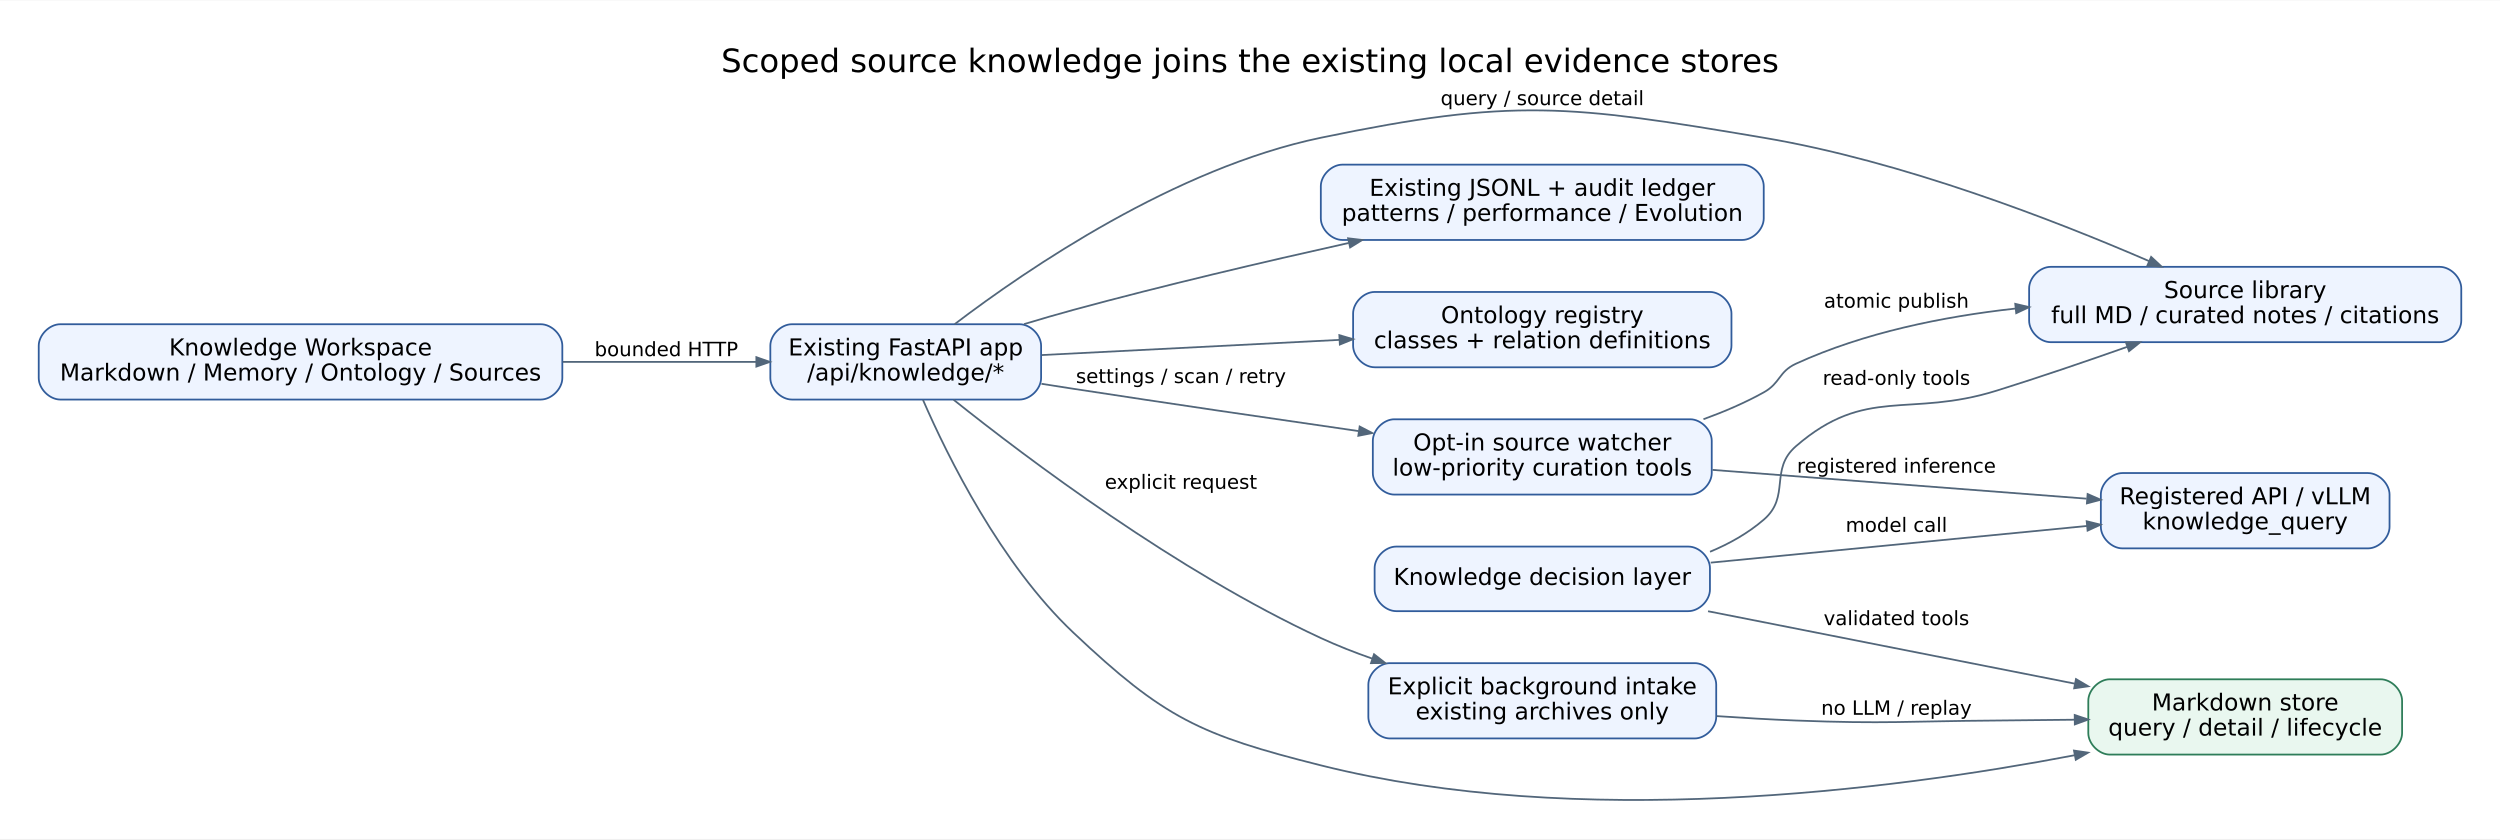
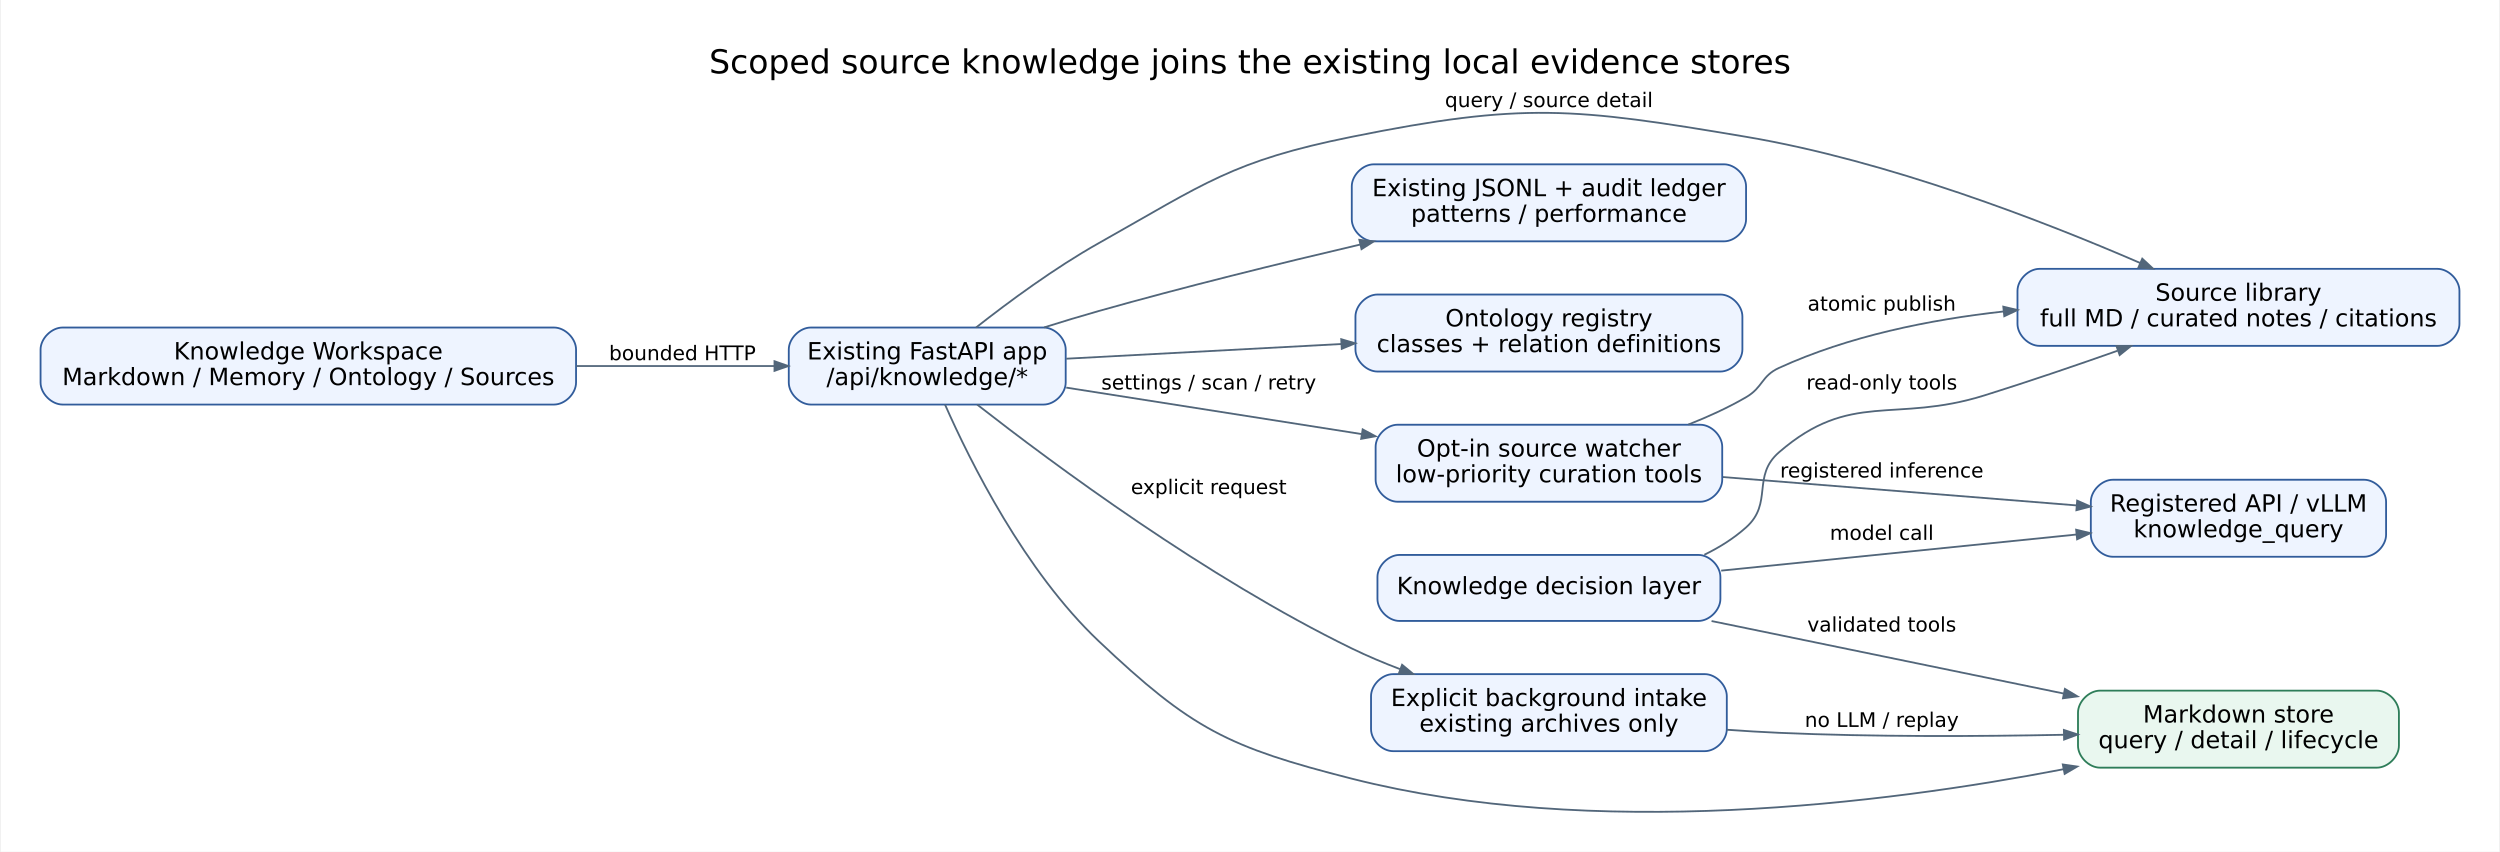
- <svg xmlns="http://www.w3.org/2000/svg" width="1394pt" height="468pt" viewBox="0.00 0.00 1394.20 467.63">
-   <g id="graph0" class="graph" transform="scale(1 1) rotate(0) translate(21.6 446.03)">
-     <polygon fill="white" stroke="transparent" points="-21.6,21.6 -21.6,-446.03 1372.6,-446.03 1372.6,21.6 -21.6,21.6" />
-     <text text-anchor="middle" x="675.5" y="-406.03" font-family="DejaVu Sans" font-size="18.00">Scoped source knowledge joins the existing local evidence stores</text>
+ <svg xmlns="http://www.w3.org/2000/svg" width="1362pt" height="464pt" viewBox="0.00 0.00 1362.20 464.42">
+   <g id="graph0" class="graph" transform="scale(1 1) rotate(0) translate(21.6 442.82)">
+     <polygon fill="white" stroke="transparent" points="-21.6,21.6 -21.6,-442.82 1340.6,-442.82 1340.6,21.6 -21.6,21.6" />
+     <text text-anchor="middle" x="659.5" y="-402.82" font-family="DejaVu Sans" font-size="18.00">Scoped source knowledge joins the existing local evidence stores</text>
    <g id="node1" class="node">
-       <path fill="#eef4ff" stroke="#315c9b" d="M280,-265.43C280,-265.43 12,-265.43 12,-265.43 6,-265.43 0,-259.43 0,-253.43 0,-253.43 0,-235.43 0,-235.43 0,-229.43 6,-223.43 12,-223.43 12,-223.43 280,-223.43 280,-223.43 286,-223.43 292,-229.43 292,-235.43 292,-235.43 292,-253.43 292,-253.43 292,-259.43 286,-265.43 280,-265.43" />
-       <text text-anchor="middle" x="146" y="-248.03" font-family="DejaVu Sans" font-size="13.00">Knowledge Workspace</text>
-       <text text-anchor="middle" x="146" y="-234.03" font-family="DejaVu Sans" font-size="13.00">Markdown / Memory / Ontology / Sources</text>
+       <path fill="#eef4ff" stroke="#315c9b" d="M280,-264.22C280,-264.22 12,-264.22 12,-264.22 6,-264.22 0,-258.22 0,-252.22 0,-252.22 0,-234.22 0,-234.22 0,-228.22 6,-222.22 12,-222.22 12,-222.22 280,-222.22 280,-222.22 286,-222.22 292,-228.22 292,-234.22 292,-234.22 292,-252.22 292,-252.22 292,-258.22 286,-264.22 280,-264.22" />
+       <text text-anchor="middle" x="146" y="-246.82" font-family="DejaVu Sans" font-size="13.00">Knowledge Workspace</text>
+       <text text-anchor="middle" x="146" y="-232.82" font-family="DejaVu Sans" font-size="13.00">Markdown / Memory / Ontology / Sources</text>
    </g>
    <g id="node2" class="node">
-       <path fill="#eef4ff" stroke="#315c9b" d="M547,-265.43C547,-265.43 420,-265.43 420,-265.43 414,-265.43 408,-259.43 408,-253.43 408,-253.43 408,-235.43 408,-235.43 408,-229.43 414,-223.43 420,-223.43 420,-223.43 547,-223.43 547,-223.43 553,-223.43 559,-229.43 559,-235.43 559,-235.43 559,-253.43 559,-253.43 559,-259.43 553,-265.43 547,-265.43" />
-       <text text-anchor="middle" x="483.5" y="-248.03" font-family="DejaVu Sans" font-size="13.00">Existing FastAPI app</text>
-       <text text-anchor="middle" x="483.5" y="-234.03" font-family="DejaVu Sans" font-size="13.00">/api/knowledge/*</text>
+       <path fill="#eef4ff" stroke="#315c9b" d="M547,-264.22C547,-264.22 420,-264.22 420,-264.22 414,-264.22 408,-258.22 408,-252.22 408,-252.22 408,-234.22 408,-234.22 408,-228.22 414,-222.22 420,-222.22 420,-222.22 547,-222.22 547,-222.22 553,-222.22 559,-228.22 559,-234.22 559,-234.22 559,-252.22 559,-252.22 559,-258.22 553,-264.22 547,-264.22" />
+       <text text-anchor="middle" x="483.5" y="-246.82" font-family="DejaVu Sans" font-size="13.00">Existing FastAPI app</text>
+       <text text-anchor="middle" x="483.5" y="-232.82" font-family="DejaVu Sans" font-size="13.00">/api/knowledge/*</text>
    </g>
    <g id="edge1" class="edge">
-       <path fill="none" stroke="#52667a" d="M292.2,-244.43C329.09,-244.43 367.46,-244.43 400,-244.43" />
-       <polygon fill="#52667a" stroke="#52667a" points="400.21,-247.05 407.71,-244.43 400.21,-241.8 400.21,-247.05" />
-       <text text-anchor="middle" x="350" y="-247.63" font-family="DejaVu Sans" font-size="11.00">bounded HTTP</text>
+       <path fill="none" stroke="#52667a" d="M292.2,-243.22C329.09,-243.22 367.46,-243.22 400,-243.22" />
+       <polygon fill="#52667a" stroke="#52667a" points="400.21,-245.85 407.71,-243.22 400.21,-240.6 400.21,-245.85" />
+       <text text-anchor="middle" x="350" y="-246.42" font-family="DejaVu Sans" font-size="11.00">bounded HTTP</text>
    </g>
    <g id="node3" class="node">
-       <path fill="#e9f7ef" stroke="#2e7d59" d="M1306,-67.43C1306,-67.43 1155,-67.43 1155,-67.43 1149,-67.43 1143,-61.43 1143,-55.43 1143,-55.43 1143,-37.43 1143,-37.43 1143,-31.43 1149,-25.43 1155,-25.43 1155,-25.43 1306,-25.43 1306,-25.43 1312,-25.43 1318,-31.43 1318,-37.43 1318,-37.43 1318,-55.43 1318,-55.43 1318,-61.43 1312,-67.43 1306,-67.43" />
-       <text text-anchor="middle" x="1230.5" y="-50.03" font-family="DejaVu Sans" font-size="13.00">Markdown store</text>
-       <text text-anchor="middle" x="1230.5" y="-36.03" font-family="DejaVu Sans" font-size="13.00">query / detail / lifecycle</text>
+       <path fill="#e9f7ef" stroke="#2e7d59" d="M1274,-66.22C1274,-66.22 1123,-66.22 1123,-66.22 1117,-66.22 1111,-60.22 1111,-54.22 1111,-54.22 1111,-36.22 1111,-36.22 1111,-30.22 1117,-24.22 1123,-24.22 1123,-24.22 1274,-24.22 1274,-24.22 1280,-24.22 1286,-30.22 1286,-36.22 1286,-36.22 1286,-54.22 1286,-54.22 1286,-60.22 1280,-66.22 1274,-66.22" />
+       <text text-anchor="middle" x="1198.5" y="-48.82" font-family="DejaVu Sans" font-size="13.00">Markdown store</text>
+       <text text-anchor="middle" x="1198.5" y="-34.82" font-family="DejaVu Sans" font-size="13.00">query / detail / lifecycle</text>
    </g>
    <g id="edge2" class="edge">
-       <path fill="none" stroke="#52667a" d="M493.13,-223.24C506.89,-191.62 536.43,-131.73 577,-93.43 627.6,-45.65 647.5,-36.38 715,-19.43 858.38,16.59 1031.09,-5.15 1135.48,-25.09" />
-       <polygon fill="#52667a" stroke="#52667a" points="1135.02,-27.67 1142.88,-26.52 1136.01,-22.52 1135.02,-27.67" />
+       <path fill="none" stroke="#52667a" d="M493.2,-222.2C507.03,-190.84 536.67,-131.4 577,-93.22 627.69,-45.23 647.35,-35.42 715,-18.22 846.55,15.22 1004.54,-4.39 1103,-23.35" />
+       <polygon fill="#52667a" stroke="#52667a" points="1102.71,-25.97 1110.57,-24.83 1103.72,-20.82 1102.71,-25.97" />
    </g>
    <g id="node4" class="node">
-       <path fill="#eef4ff" stroke="#315c9b" d="M950,-354.43C950,-354.43 727,-354.43 727,-354.43 721,-354.43 715,-348.43 715,-342.43 715,-342.43 715,-324.43 715,-324.43 715,-318.43 721,-312.43 727,-312.43 727,-312.43 950,-312.43 950,-312.43 956,-312.43 962,-318.43 962,-324.43 962,-324.43 962,-342.43 962,-342.43 962,-348.43 956,-354.43 950,-354.43" />
-       <text text-anchor="middle" x="838.5" y="-337.03" font-family="DejaVu Sans" font-size="13.00">Existing JSONL + audit ledger</text>
-       <text text-anchor="middle" x="838.5" y="-323.03" font-family="DejaVu Sans" font-size="13.00">patterns / performance / Evolution</text>
+       <path fill="#eef4ff" stroke="#315c9b" d="M918,-353.22C918,-353.22 727,-353.22 727,-353.22 721,-353.22 715,-347.22 715,-341.22 715,-341.22 715,-323.22 715,-323.22 715,-317.22 721,-311.22 727,-311.22 727,-311.22 918,-311.22 918,-311.22 924,-311.22 930,-317.22 930,-323.22 930,-323.22 930,-341.22 930,-341.22 930,-347.22 924,-353.22 918,-353.22" />
+       <text text-anchor="middle" x="822.5" y="-335.82" font-family="DejaVu Sans" font-size="13.00">Existing JSONL + audit ledger</text>
+       <text text-anchor="middle" x="822.5" y="-321.82" font-family="DejaVu Sans" font-size="13.00">patterns / performance</text>
    </g>
    <g id="edge3" class="edge">
-       <path fill="none" stroke="#52667a" d="M549.5,-265.5C558.7,-268.28 568.07,-271 577,-273.43 627.17,-287.05 683.3,-300.23 730.58,-310.76" />
-       <polygon fill="#52667a" stroke="#52667a" points="730.2,-313.36 738.09,-312.43 731.34,-308.24 730.2,-313.36" />
+       <path fill="none" stroke="#52667a" d="M547.25,-264.29C557.16,-267.41 567.33,-270.49 577,-273.22 623.48,-286.34 675.43,-299.14 719.46,-309.44" />
+       <polygon fill="#52667a" stroke="#52667a" points="719.12,-312.06 727.02,-311.21 720.31,-306.95 719.12,-312.06" />
    </g>
    <g id="node5" class="node">
-       <path fill="#eef4ff" stroke="#315c9b" d="M932,-283.43C932,-283.43 745,-283.43 745,-283.43 739,-283.43 733,-277.43 733,-271.43 733,-271.43 733,-253.43 733,-253.43 733,-247.43 739,-241.43 745,-241.43 745,-241.43 932,-241.43 932,-241.43 938,-241.43 944,-247.43 944,-253.43 944,-253.43 944,-271.43 944,-271.43 944,-277.43 938,-283.43 932,-283.43" />
-       <text text-anchor="middle" x="838.5" y="-266.03" font-family="DejaVu Sans" font-size="13.00">Ontology registry</text>
-       <text text-anchor="middle" x="838.5" y="-252.03" font-family="DejaVu Sans" font-size="13.00">classes + relation definitions</text>
+       <path fill="#eef4ff" stroke="#315c9b" d="M916,-282.22C916,-282.22 729,-282.22 729,-282.22 723,-282.22 717,-276.22 717,-270.22 717,-270.22 717,-252.22 717,-252.22 717,-246.22 723,-240.22 729,-240.22 729,-240.22 916,-240.22 916,-240.22 922,-240.22 928,-246.22 928,-252.22 928,-252.22 928,-270.22 928,-270.22 928,-276.22 922,-282.22 916,-282.22" />
+       <text text-anchor="middle" x="822.5" y="-264.82" font-family="DejaVu Sans" font-size="13.00">Ontology registry</text>
+       <text text-anchor="middle" x="822.5" y="-250.82" font-family="DejaVu Sans" font-size="13.00">classes + relation definitions</text>
    </g>
    <g id="edge4" class="edge">
-       <path fill="none" stroke="#52667a" d="M559.36,-248.24C607.59,-250.7 671.17,-253.95 725.37,-256.71" />
-       <polygon fill="#52667a" stroke="#52667a" points="725.33,-259.34 732.95,-257.1 725.6,-254.09 725.33,-259.34" />
+       <path fill="none" stroke="#52667a" d="M559.29,-247.22C603.37,-249.57 660,-252.59 709.35,-255.23" />
+       <polygon fill="#52667a" stroke="#52667a" points="709.25,-257.85 716.88,-255.63 709.53,-252.61 709.25,-257.85" />
    </g>
    <g id="node6" class="node">
-       <path fill="#eef4ff" stroke="#315c9b" d="M1339,-297.43C1339,-297.43 1122,-297.43 1122,-297.43 1116,-297.43 1110,-291.43 1110,-285.43 1110,-285.43 1110,-267.43 1110,-267.43 1110,-261.43 1116,-255.43 1122,-255.43 1122,-255.43 1339,-255.43 1339,-255.43 1345,-255.43 1351,-261.43 1351,-267.43 1351,-267.43 1351,-285.43 1351,-285.43 1351,-291.43 1345,-297.43 1339,-297.43" />
-       <text text-anchor="middle" x="1230.5" y="-280.03" font-family="DejaVu Sans" font-size="13.00">Source library</text>
-       <text text-anchor="middle" x="1230.5" y="-266.03" font-family="DejaVu Sans" font-size="13.00">full MD / curated notes / citations</text>
+       <path fill="#eef4ff" stroke="#315c9b" d="M1307,-296.22C1307,-296.22 1090,-296.22 1090,-296.22 1084,-296.22 1078,-290.22 1078,-284.22 1078,-284.22 1078,-266.22 1078,-266.22 1078,-260.22 1084,-254.22 1090,-254.22 1090,-254.22 1307,-254.22 1307,-254.22 1313,-254.22 1319,-260.22 1319,-266.22 1319,-266.22 1319,-284.22 1319,-284.22 1319,-290.22 1313,-296.22 1307,-296.22" />
+       <text text-anchor="middle" x="1198.5" y="-278.82" font-family="DejaVu Sans" font-size="13.00">Source library</text>
+       <text text-anchor="middle" x="1198.5" y="-264.82" font-family="DejaVu Sans" font-size="13.00">full MD / curated notes / citations</text>
    </g>
    <g id="edge5" class="edge">
-       <path fill="none" stroke="#52667a" d="M510.81,-265.49C551.6,-296.49 633.88,-352.56 715,-369.43 822.48,-391.78 853.75,-387.71 962,-369.43 1039.25,-356.38 1123.97,-323.54 1176.94,-300.61" />
-       <polygon fill="#52667a" stroke="#52667a" points="1178.05,-302.99 1183.87,-297.58 1175.95,-298.17 1178.05,-302.99" />
-       <text text-anchor="middle" x="838.5" y="-387.63" font-family="DejaVu Sans" font-size="11.00">query / source detail</text>
+       <path fill="none" stroke="#52667a" d="M510.14,-264.25C528.13,-278.38 553.15,-296.81 577,-310.22 634.99,-342.84 649.78,-355.07 715,-368.22 808.67,-387.1 835.78,-384.13 930,-368.22 1007.25,-355.17 1091.97,-322.34 1144.94,-299.4" />
+       <polygon fill="#52667a" stroke="#52667a" points="1146.05,-301.78 1151.87,-296.38 1143.95,-296.97 1146.05,-301.78" />
+       <text text-anchor="middle" x="822.5" y="-384.42" font-family="DejaVu Sans" font-size="11.00">query / source detail</text>
    </g>
    <g id="node7" class="node">
-       <path fill="#eef4ff" stroke="#315c9b" d="M921,-212.43C921,-212.43 756,-212.43 756,-212.43 750,-212.43 744,-206.43 744,-200.43 744,-200.43 744,-182.43 744,-182.43 744,-176.43 750,-170.43 756,-170.43 756,-170.43 921,-170.43 921,-170.43 927,-170.43 933,-176.43 933,-182.43 933,-182.43 933,-200.43 933,-200.43 933,-206.43 927,-212.43 921,-212.43" />
-       <text text-anchor="middle" x="838.5" y="-195.03" font-family="DejaVu Sans" font-size="13.00">Opt-in source watcher</text>
-       <text text-anchor="middle" x="838.5" y="-181.03" font-family="DejaVu Sans" font-size="13.00">low-priority curation tools</text>
+       <path fill="#eef4ff" stroke="#315c9b" d="M905,-211.22C905,-211.22 740,-211.22 740,-211.22 734,-211.22 728,-205.22 728,-199.22 728,-199.22 728,-181.22 728,-181.22 728,-175.22 734,-169.22 740,-169.22 740,-169.22 905,-169.22 905,-169.22 911,-169.22 917,-175.22 917,-181.22 917,-181.22 917,-199.22 917,-199.22 917,-205.22 911,-211.22 905,-211.22" />
+       <text text-anchor="middle" x="822.5" y="-193.82" font-family="DejaVu Sans" font-size="13.00">Opt-in source watcher</text>
+       <text text-anchor="middle" x="822.5" y="-179.82" font-family="DejaVu Sans" font-size="13.00">low-priority curation tools</text>
    </g>
    <g id="edge6" class="edge">
-       <path fill="none" stroke="#52667a" d="M559.2,-232.21C565.22,-231.26 571.21,-230.32 577,-229.43 629.42,-221.35 687.84,-212.79 736.05,-205.84" />
-       <polygon fill="#52667a" stroke="#52667a" points="736.65,-208.41 743.7,-204.74 735.9,-203.21 736.65,-208.41" />
-       <text text-anchor="middle" x="637" y="-232.63" font-family="DejaVu Sans" font-size="11.00">settings / scan / retry</text>
+       <path fill="none" stroke="#52667a" d="M559.29,-231.46C606.7,-224 668.62,-214.26 720.38,-206.12" />
+       <polygon fill="#52667a" stroke="#52667a" points="720.94,-208.69 727.94,-204.93 720.12,-203.51 720.94,-208.69" />
+       <text text-anchor="middle" x="637" y="-230.42" font-family="DejaVu Sans" font-size="11.00">settings / scan / retry</text>
    </g>
    <g id="node8" class="node">
-       <path fill="#eef4ff" stroke="#315c9b" d="M923.5,-76.43C923.5,-76.43 753.5,-76.43 753.5,-76.43 747.5,-76.43 741.5,-70.43 741.5,-64.43 741.5,-64.43 741.5,-46.43 741.5,-46.43 741.5,-40.43 747.5,-34.43 753.5,-34.43 753.5,-34.43 923.5,-34.43 923.5,-34.43 929.5,-34.43 935.5,-40.43 935.5,-46.43 935.5,-46.43 935.5,-64.43 935.5,-64.43 935.5,-70.43 929.5,-76.43 923.5,-76.43" />
-       <text text-anchor="middle" x="838.5" y="-59.03" font-family="DejaVu Sans" font-size="13.00">Explicit background intake</text>
-       <text text-anchor="middle" x="838.5" y="-45.03" font-family="DejaVu Sans" font-size="13.00">existing archives only</text>
+       <path fill="#eef4ff" stroke="#315c9b" d="M907.5,-75.22C907.5,-75.22 737.5,-75.22 737.5,-75.22 731.5,-75.22 725.5,-69.22 725.5,-63.22 725.5,-63.22 725.5,-45.22 725.5,-45.22 725.5,-39.22 731.5,-33.22 737.5,-33.22 737.5,-33.22 907.5,-33.22 907.5,-33.22 913.5,-33.22 919.5,-39.22 919.5,-45.22 919.5,-45.22 919.5,-63.22 919.5,-63.22 919.5,-69.22 913.5,-75.22 907.5,-75.22" />
+       <text text-anchor="middle" x="822.5" y="-57.82" font-family="DejaVu Sans" font-size="13.00">Explicit background intake</text>
+       <text text-anchor="middle" x="822.5" y="-43.82" font-family="DejaVu Sans" font-size="13.00">existing archives only</text>
    </g>
    <g id="edge10" class="edge">
-       <path fill="none" stroke="#52667a" d="M510.21,-223.3C551.18,-190.57 634.86,-127.53 715,-90.43 724.13,-86.2 733.87,-82.37 743.73,-78.93" />
-       <polygon fill="#52667a" stroke="#52667a" points="744.67,-81.39 750.93,-76.5 742.98,-76.42 744.67,-81.39" />
-       <text text-anchor="middle" x="637" y="-173.63" font-family="DejaVu Sans" font-size="11.00">explicit request</text>
+       <path fill="none" stroke="#52667a" d="M510.72,-222.2C552.06,-189.91 635.82,-127.79 715,-89.22 723.35,-85.15 732.29,-81.38 741.31,-77.95" />
+       <polygon fill="#52667a" stroke="#52667a" points="742.44,-80.33 748.55,-75.26 740.61,-75.41 742.44,-80.33" />
+       <text text-anchor="middle" x="637" y="-173.42" font-family="DejaVu Sans" font-size="11.00">explicit request</text>
    </g>
    <g id="edge8" class="edge">
-       <path fill="none" stroke="#52667a" d="M928.39,-212.46C940.03,-216.67 951.53,-221.62 962,-227.43 971.36,-232.62 970.27,-238.97 980,-243.43 1017.78,-260.71 1061.91,-269.71 1102.47,-274.19" />
-       <polygon fill="#52667a" stroke="#52667a" points="1102.27,-276.81 1110,-274.97 1102.81,-271.59 1102.27,-276.81" />
-       <text text-anchor="middle" x="1036" y="-274.63" font-family="DejaVu Sans" font-size="11.00">atomic publish</text>
+       <path fill="none" stroke="#52667a" d="M898.51,-211.31C909.39,-215.58 920.21,-220.53 930,-226.22 939.26,-231.6 938.27,-237.77 948,-242.22 985.78,-259.5 1029.91,-268.5 1070.47,-272.98" />
+       <polygon fill="#52667a" stroke="#52667a" points="1070.27,-275.6 1078,-273.77 1070.81,-270.38 1070.27,-275.6" />
+       <text text-anchor="middle" x="1004" y="-273.42" font-family="DejaVu Sans" font-size="11.00">atomic publish</text>
    </g>
    <g id="node10" class="node">
-       <path fill="#eef4ff" stroke="#315c9b" d="M1299,-182.43C1299,-182.43 1162,-182.43 1162,-182.43 1156,-182.43 1150,-176.43 1150,-170.43 1150,-170.43 1150,-152.43 1150,-152.43 1150,-146.43 1156,-140.43 1162,-140.43 1162,-140.43 1299,-140.43 1299,-140.43 1305,-140.43 1311,-146.43 1311,-152.43 1311,-152.43 1311,-170.43 1311,-170.43 1311,-176.43 1305,-182.43 1299,-182.43" />
-       <text text-anchor="middle" x="1230.5" y="-165.03" font-family="DejaVu Sans" font-size="13.00">Registered API / vLLM</text>
-       <text text-anchor="middle" x="1230.5" y="-151.03" font-family="DejaVu Sans" font-size="13.00">knowledge_query</text>
+       <path fill="#eef4ff" stroke="#315c9b" d="M1267,-181.22C1267,-181.22 1130,-181.22 1130,-181.22 1124,-181.22 1118,-175.22 1118,-169.22 1118,-169.22 1118,-151.22 1118,-151.22 1118,-145.22 1124,-139.22 1130,-139.22 1130,-139.22 1267,-139.22 1267,-139.22 1273,-139.22 1279,-145.22 1279,-151.22 1279,-151.22 1279,-169.22 1279,-169.22 1279,-175.22 1273,-181.22 1267,-181.22" />
+       <text text-anchor="middle" x="1198.5" y="-163.82" font-family="DejaVu Sans" font-size="13.00">Registered API / vLLM</text>
+       <text text-anchor="middle" x="1198.5" y="-149.82" font-family="DejaVu Sans" font-size="13.00">knowledge_query</text>
    </g>
    <g id="edge7" class="edge">
-       <path fill="none" stroke="#52667a" d="M933.41,-184.2C996.85,-179.32 1080.02,-172.93 1142.06,-168.15" />
-       <polygon fill="#52667a" stroke="#52667a" points="1142.62,-170.74 1149.9,-167.55 1142.22,-165.51 1142.62,-170.74" />
-       <text text-anchor="middle" x="1036" y="-182.63" font-family="DejaVu Sans" font-size="11.00">registered inference</text>
+       <path fill="none" stroke="#52667a" d="M917.39,-182.69C976.51,-177.95 1052.31,-171.87 1110.14,-167.23" />
+       <polygon fill="#52667a" stroke="#52667a" points="1110.55,-169.83 1117.82,-166.61 1110.13,-164.6 1110.55,-169.83" />
+       <text text-anchor="middle" x="1004" y="-182.42" font-family="DejaVu Sans" font-size="11.00">registered inference</text>
    </g>
    <g id="edge11" class="edge">
-       <path fill="none" stroke="#52667a" d="M935.81,-46.89C950.6,-45.86 965.7,-44.99 980,-44.43 1029.74,-42.48 1042.22,-44.06 1092,-44.43 1106.03,-44.53 1120.86,-44.69 1135.39,-44.88" />
-       <polygon fill="#52667a" stroke="#52667a" points="1135.42,-47.5 1142.95,-44.98 1135.49,-42.25 1135.42,-47.5" />
-       <text text-anchor="middle" x="1036" y="-47.63" font-family="DejaVu Sans" font-size="11.00">no LLM / replay</text>
+       <path fill="none" stroke="#52667a" d="M919.62,-44.88C929.2,-44.2 938.79,-43.63 948,-43.22 999.24,-40.96 1056.46,-41.22 1103.16,-42.15" />
+       <polygon fill="#52667a" stroke="#52667a" points="1103.31,-44.78 1110.86,-42.31 1103.42,-39.53 1103.31,-44.78" />
+       <text text-anchor="middle" x="1004" y="-46.42" font-family="DejaVu Sans" font-size="11.00">no LLM / replay</text>
    </g>
    <g id="node9" class="node">
-       <path fill="#eef4ff" stroke="#315c9b" d="M920,-141.43C920,-141.43 757,-141.43 757,-141.43 751,-141.43 745,-135.43 745,-129.43 745,-129.43 745,-117.43 745,-117.43 745,-111.43 751,-105.43 757,-105.43 757,-105.43 920,-105.43 920,-105.43 926,-105.43 932,-111.43 932,-117.43 932,-117.43 932,-129.43 932,-129.43 932,-135.43 926,-141.43 920,-141.43" />
-       <text text-anchor="middle" x="838.5" y="-120.03" font-family="DejaVu Sans" font-size="13.00">Knowledge decision layer</text>
+       <path fill="#eef4ff" stroke="#315c9b" d="M904,-140.22C904,-140.22 741,-140.22 741,-140.22 735,-140.22 729,-134.22 729,-128.22 729,-128.22 729,-116.22 729,-116.22 729,-110.22 735,-104.22 741,-104.22 741,-104.22 904,-104.22 904,-104.22 910,-104.22 916,-110.22 916,-116.22 916,-116.22 916,-128.22 916,-128.22 916,-134.22 910,-140.22 904,-140.22" />
+       <text text-anchor="middle" x="822.5" y="-118.82" font-family="DejaVu Sans" font-size="13.00">Knowledge decision layer</text>
    </g>
    <g id="edge13" class="edge">
-       <path fill="none" stroke="#52667a" d="M930.94,-105.37C992.49,-93.22 1073.43,-77.24 1135.51,-64.98" />
-       <polygon fill="#52667a" stroke="#52667a" points="1136.13,-67.54 1142.98,-63.51 1135.12,-62.39 1136.13,-67.54" />
-       <text text-anchor="middle" x="1036" y="-97.63" font-family="DejaVu Sans" font-size="11.00">validated tools</text>
+       <path fill="none" stroke="#52667a" d="M911.19,-104.17C968.85,-92.3 1044.26,-76.77 1103.21,-64.63" />
+       <polygon fill="#52667a" stroke="#52667a" points="1103.87,-67.18 1110.69,-63.09 1102.81,-62.04 1103.87,-67.18" />
+       <text text-anchor="middle" x="1004" y="-98.42" font-family="DejaVu Sans" font-size="11.00">validated tools</text>
    </g>
    <g id="edge9" class="edge">
-       <path fill="none" stroke="#52667a" d="M932.04,-138.54C942.91,-143.05 953.23,-148.89 962,-156.43 977.09,-169.4 964.95,-184.4 980,-197.43 1019.05,-231.23 1042.7,-213.02 1092,-228.43 1115.84,-235.88 1141.77,-244.73 1164.61,-252.79" />
-       <polygon fill="#52667a" stroke="#52667a" points="1163.97,-255.35 1171.91,-255.37 1165.72,-250.4 1163.97,-255.35" />
-       <text text-anchor="middle" x="1036" y="-231.63" font-family="DejaVu Sans" font-size="11.00">read-only tools</text>
+       <path fill="none" stroke="#52667a" d="M907.24,-140.31C915.5,-144.32 923.29,-149.23 930,-155.22 944.85,-168.47 932.95,-183.19 948,-196.22 987.05,-230.03 1010.7,-211.81 1060,-227.22 1083.84,-234.67 1109.77,-243.52 1132.61,-251.58" />
+       <polygon fill="#52667a" stroke="#52667a" points="1131.97,-254.14 1139.91,-254.17 1133.72,-249.19 1131.97,-254.14" />
+       <text text-anchor="middle" x="1004" y="-230.42" font-family="DejaVu Sans" font-size="11.00">read-only tools</text>
    </g>
    <g id="edge12" class="edge">
-       <path fill="none" stroke="#52667a" d="M932.42,-132.48C996.07,-138.68 1079.93,-146.85 1142.32,-152.93" />
-       <polygon fill="#52667a" stroke="#52667a" points="1142.1,-155.55 1149.82,-153.66 1142.61,-150.32 1142.1,-155.55" />
-       <text text-anchor="middle" x="1036" y="-149.63" font-family="DejaVu Sans" font-size="11.00">model call</text>
+       <path fill="none" stroke="#52667a" d="M916.43,-131.66C975.64,-137.68 1051.87,-145.42 1110,-151.33" />
+       <polygon fill="#52667a" stroke="#52667a" points="1109.99,-153.97 1117.72,-152.11 1110.52,-148.74 1109.99,-153.97" />
+       <text text-anchor="middle" x="1004" y="-148.42" font-family="DejaVu Sans" font-size="11.00">model call</text>
    </g>
  </g>
</svg>
